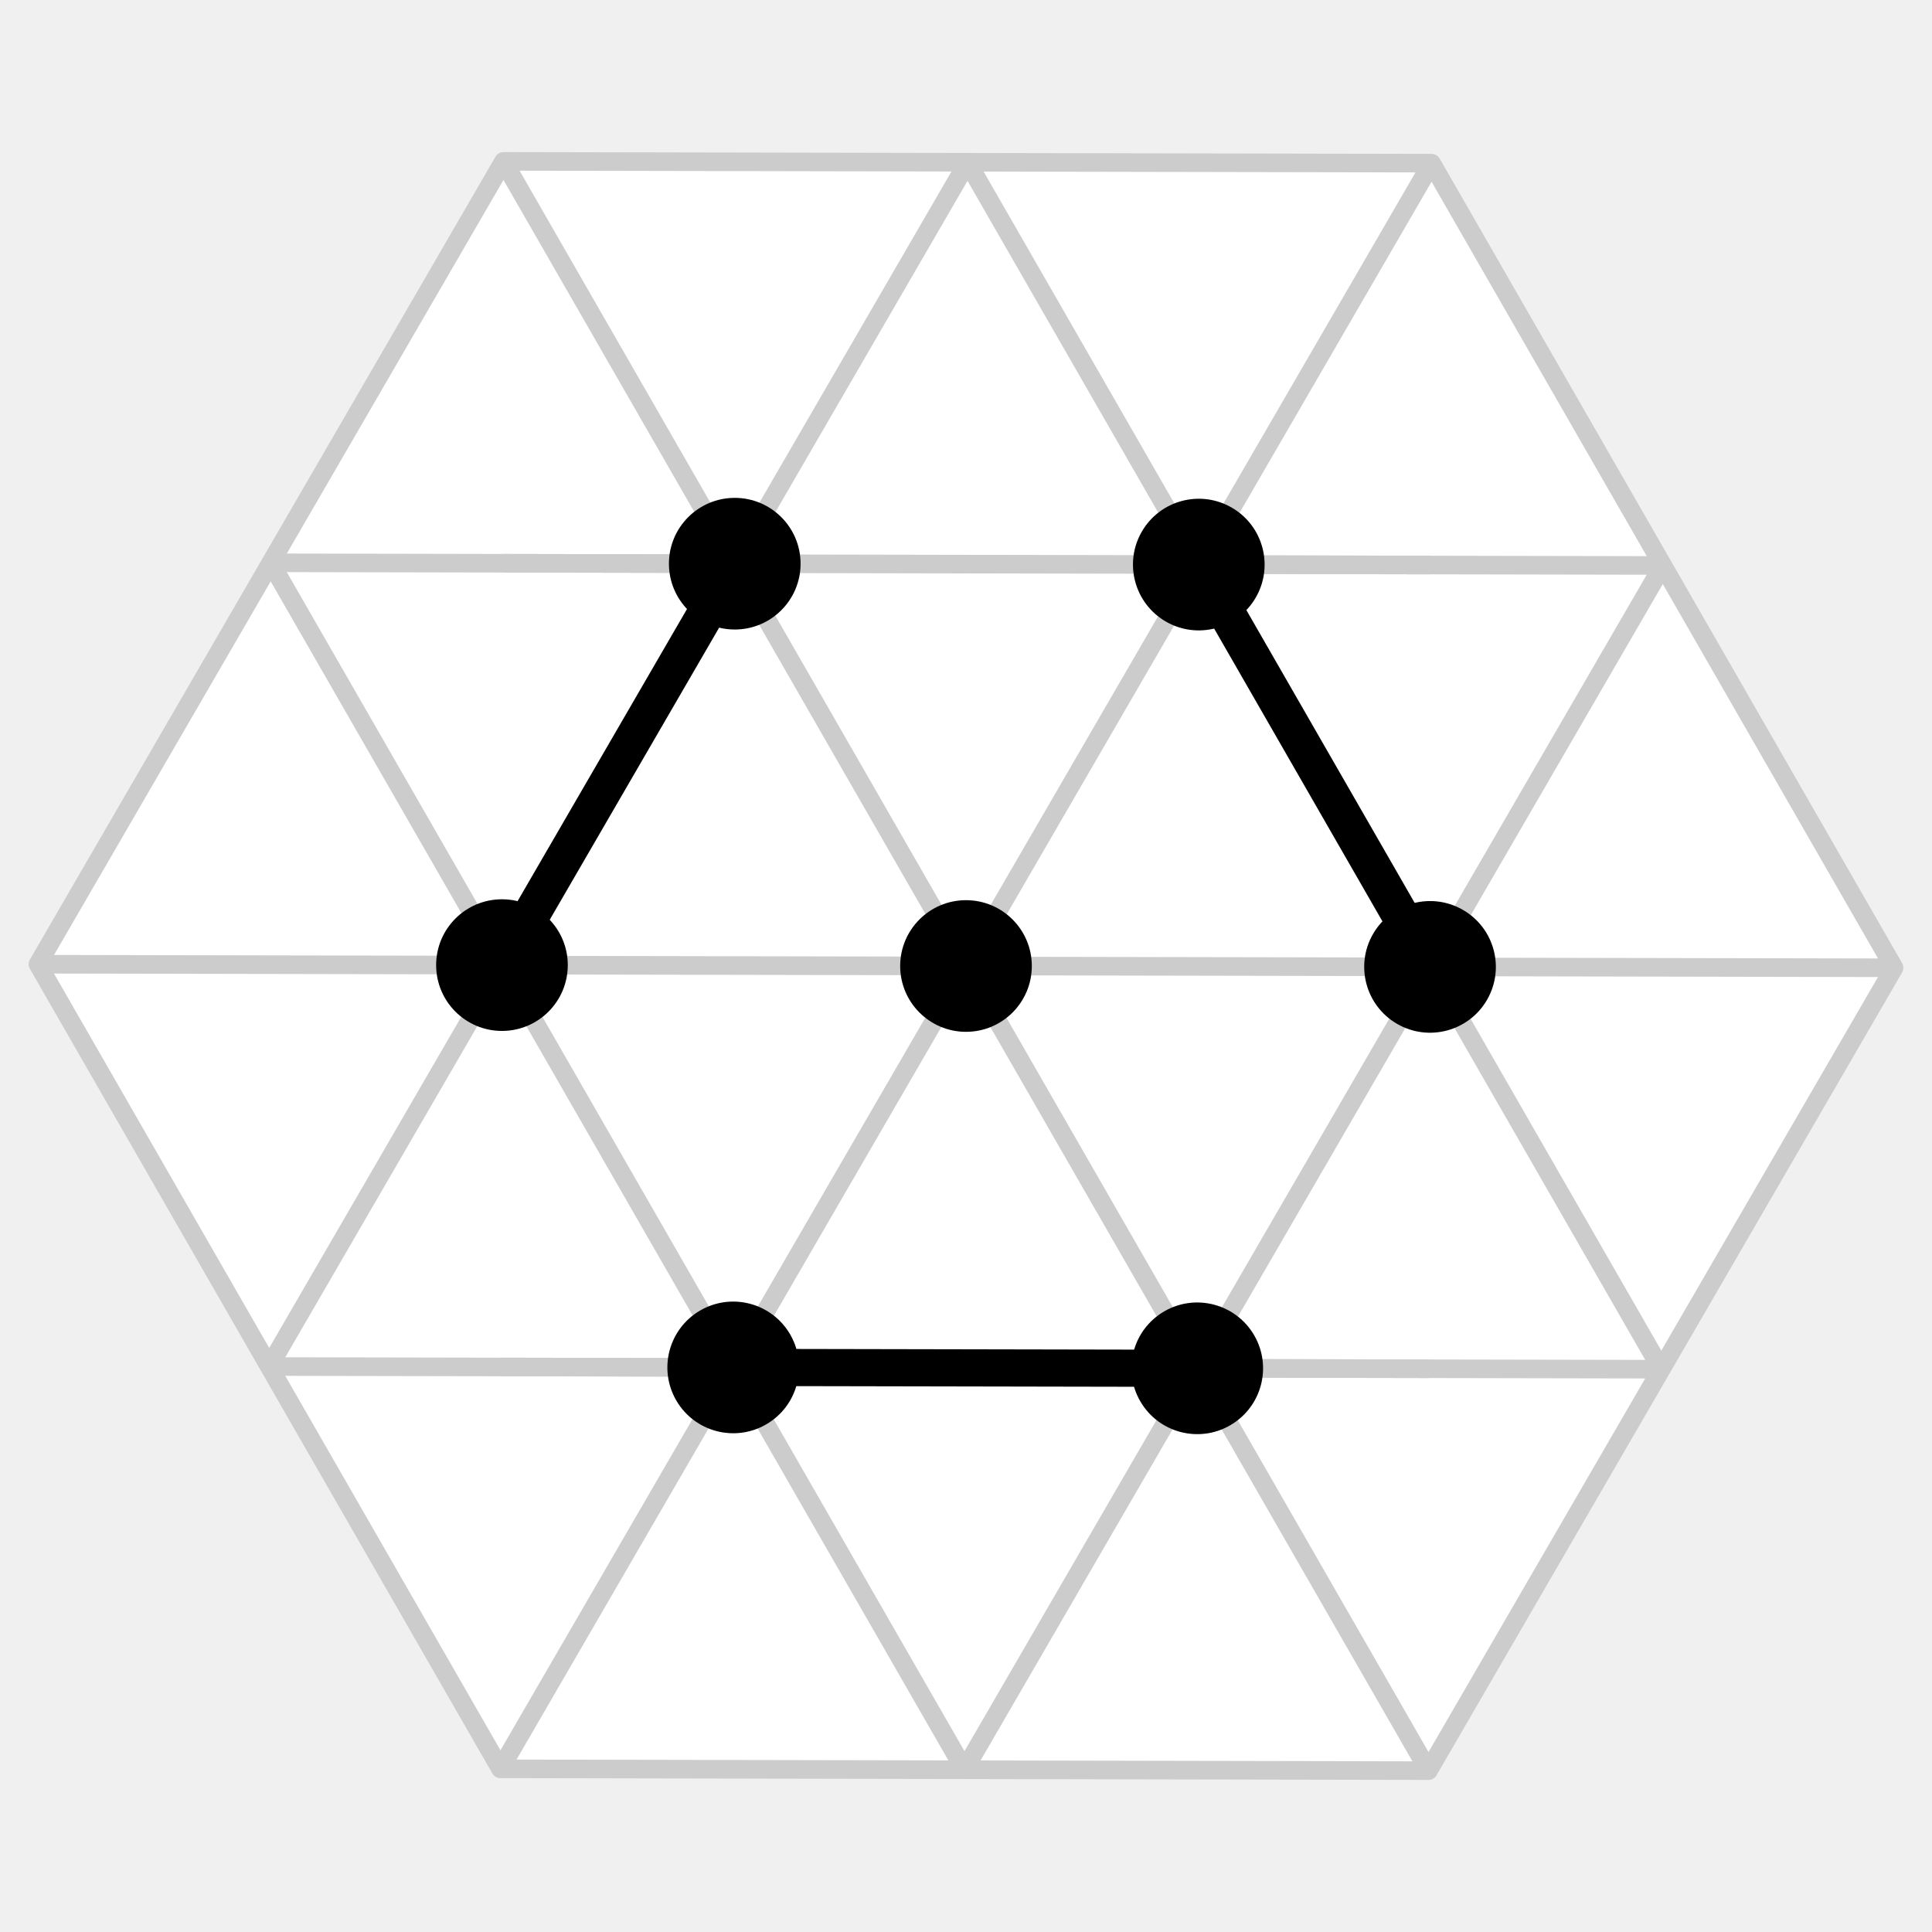
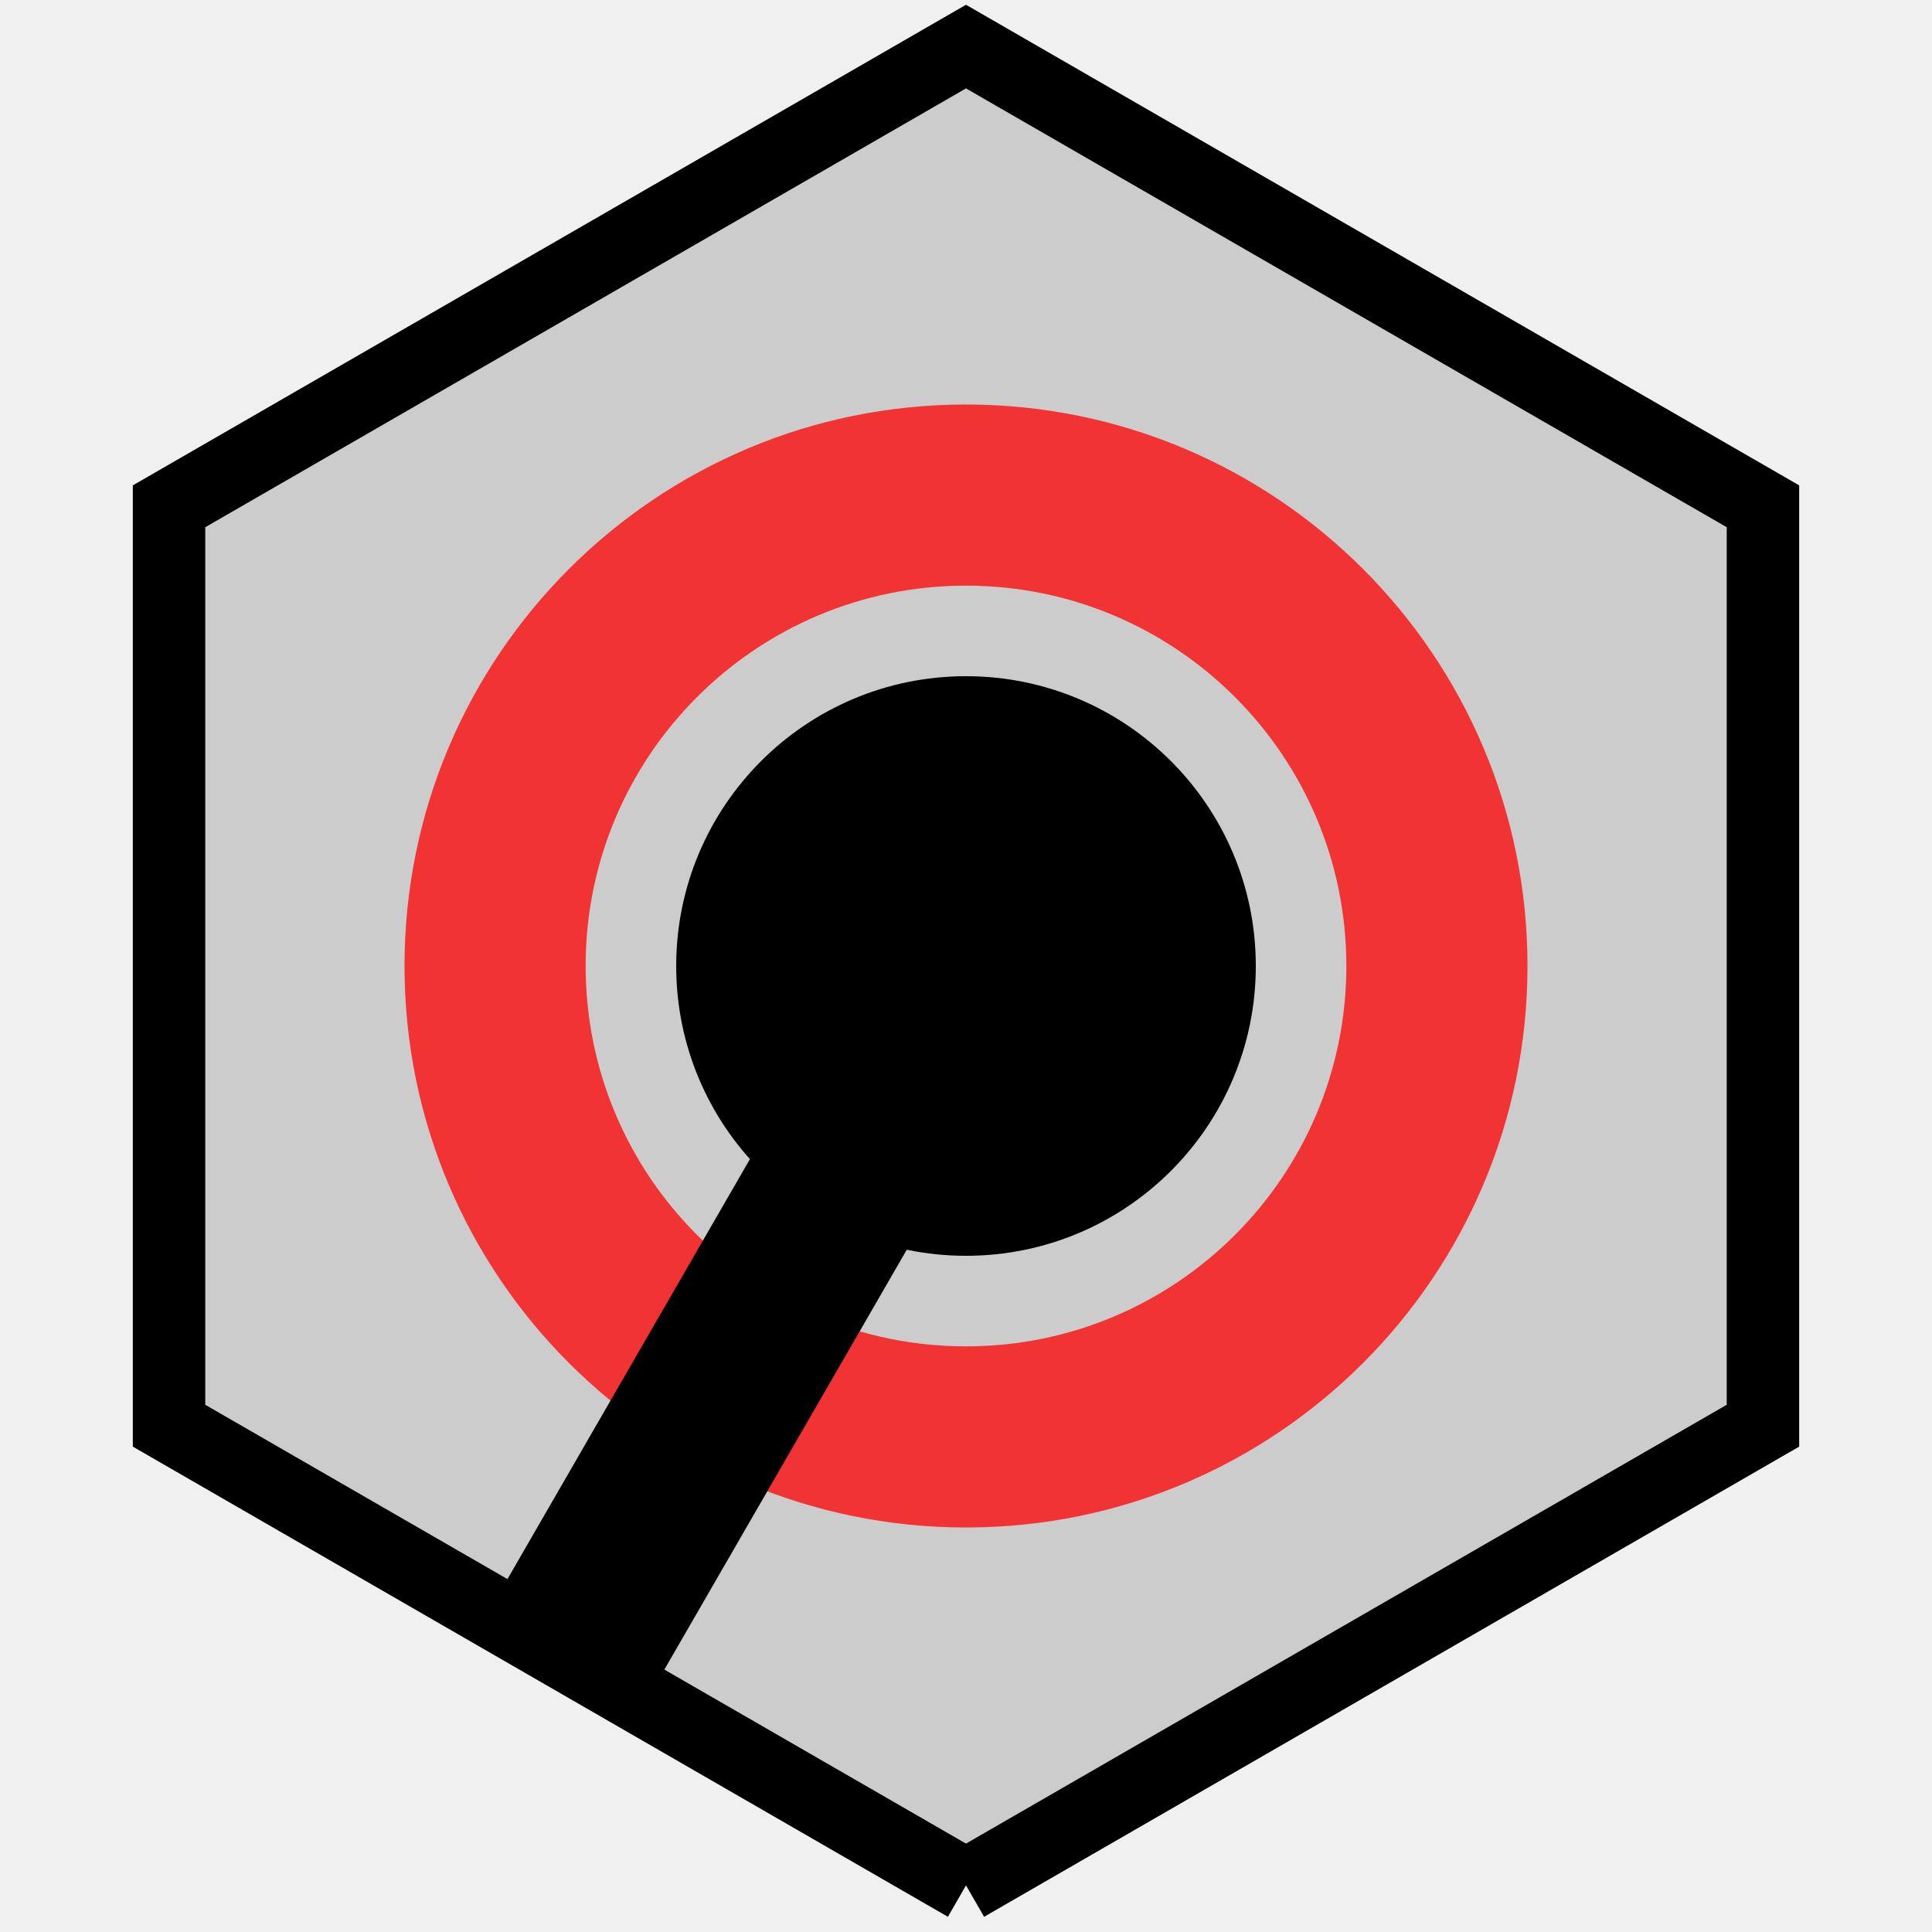
- <svg xmlns="http://www.w3.org/2000/svg" xmlns:ns1="http://www.openswatchbook.org/uri/2009/osb" xmlns:xlink="http://www.w3.org/1999/xlink" width="5200" height="5200" id="svg2" version="1.1">
-   <defs id="defs4">
-     <linearGradient id="linearGradient6083">
-       <stop style="stop-color:#ffffff;stop-opacity:0;" offset="0" id="stop6085" />
-       <stop id="stop6093" offset="0.6" style="stop-color:#ffffff;stop-opacity:0;" />
-       <stop style="stop-color:#ffffff;stop-opacity:1;" offset="0.8" id="stop6194" />
-       <stop id="stop6091" offset="1" style="stop-color:#ffffff;stop-opacity:1;" />
-     </linearGradient>
-     <linearGradient id="linearGradient6075" ns1:paint="solid">
-       <stop style="stop-color:#000000;stop-opacity:1;" offset="0" id="stop6077" />
-     </linearGradient>
-     <radialGradient xlink:href="#linearGradient6083" id="radialGradient6089" cx="-3112.5" cy="4837.5" fx="-3112.5" fy="4837.5" r="3612.5" gradientUnits="userSpaceOnUse" />
-     <radialGradient xlink:href="#linearGradient6083-7" id="radialGradient6089-6" cx="-3112.5" cy="4837.5" fx="-3112.5" fy="4837.5" r="3612.5" gradientUnits="userSpaceOnUse" />
-     <linearGradient id="linearGradient6083-7">
-       <stop style="stop-color:#ffffff;stop-opacity:0;" offset="0" id="stop6085-7" />
-       <stop id="stop6093-2" offset="0.819" style="stop-color:#ffffff;stop-opacity:1;" />
-       <stop id="stop6091-2" offset="1" style="stop-color:#ffffff;stop-opacity:1;" />
-     </linearGradient>
-     <radialGradient xlink:href="#linearGradient6083-1" id="radialGradient6089-4" cx="-3112.5" cy="4837.5" fx="-3112.5" fy="4837.5" r="3612.5" gradientUnits="userSpaceOnUse" />
-     <linearGradient id="linearGradient6083-1">
-       <stop style="stop-color:#ffffff;stop-opacity:0;" offset="0" id="stop6085-9" />
-       <stop id="stop6093-6" offset="0.819" style="stop-color:#ffffff;stop-opacity:1;" />
-       <stop id="stop6091-9" offset="1" style="stop-color:#ffffff;stop-opacity:1;" />
-     </linearGradient>
-     <radialGradient xlink:href="#linearGradient6083" id="radialGradient6333" gradientUnits="userSpaceOnUse" cx="-3112.5" cy="4837.5" fx="-3112.5" fy="4837.5" r="3612.5" />
-   </defs>
-   <g id="layer1" transform="translate(-2480.285,5960.681)">
-     <path style="fill:#ffffff;stroke:#cccccc;stroke-width:50;stroke-linecap:round;stroke-linejoin:round;stroke-miterlimit:4;stroke-opacity:1;stroke-dasharray:none" d="m 2582.37,-3365.489 c 414.931,721.888 829.863,1443.775 1244.794,2165.662 l 0,0 c 832.639,1.603 1665.277,3.205 2497.916,4.808 417.707,-720.285 835.414,-1440.57 1253.122,-2160.854 l 0,0 c -414.931,-721.888 -829.863,-1443.775 -1244.794,-2165.662 -832.639,-1.603 -1665.277,-3.205 -2497.916,-4.808 -436.497,752.686 -879.564,1516.7 -1253.122,2160.854 z" id="path3935-7-1-1-8-38-6" />
-     <path style="fill:none;stroke:#cccccc;stroke-width:50;stroke-linecap:butt;stroke-linejoin:miter;stroke-miterlimit:4;stroke-opacity:1;stroke-dasharray:none" d="m 6951.64,-2275.445 -1248.958,-2.404" id="path3935-7-1-1-8-38-5" />
-     <path style="fill:none;stroke:#cccccc;stroke-width:50;stroke-linecap:butt;stroke-linejoin:miter;stroke-miterlimit:4;stroke-opacity:1;stroke-dasharray:none" d="m 4453.725,-2280.253 -1248.958,-2.404" id="path3935-7-1-1-8-38-3" />
-     <path style="fill:none;stroke:#cccccc;stroke-width:50;stroke-linecap:butt;stroke-linejoin:miter;stroke-miterlimit:4;stroke-opacity:1;stroke-dasharray:none" d="m 6955.804,-4438.704 -1248.958,-2.404" id="path3935-7-1-1-8-38" />
-     <path style="fill:none;stroke:#cccccc;stroke-width:50;stroke-linecap:butt;stroke-linejoin:miter;stroke-miterlimit:4;stroke-opacity:1;stroke-dasharray:none" d="m 4457.888,-4443.512 -1248.958,-2.404" id="path3935-7-1-1-8-38-9" />
-     <path style="fill:none;stroke:#cccccc;stroke-width:50;stroke-linecap:butt;stroke-linejoin:miter;stroke-miterlimit:4;stroke-opacity:1;stroke-dasharray:none" d="m 3831.328,-3363.085 -626.561,1080.427" id="path3935-7-1-1-1-9-6" />
-     <path style="fill:none;stroke:#cccccc;stroke-width:50;stroke-linecap:butt;stroke-linejoin:miter;stroke-miterlimit:4;stroke-opacity:1;stroke-dasharray:none" d="m 3831.328,-3363.085 -1248.958,-2.404" id="path3935-7-1-1-2-1-0" />
-     <path style="fill:none;stroke:#cccccc;stroke-width:50;stroke-linecap:butt;stroke-linejoin:miter;stroke-miterlimit:4;stroke-opacity:1;stroke-dasharray:none" d="m 5078.203,-2279.051 -1248.958,-2.404" id="path3935-7-1-1-8-3-6" />
-     <path style="fill:none;stroke:#cccccc;stroke-width:50;stroke-linecap:butt;stroke-linejoin:miter;stroke-miterlimit:4;stroke-opacity:1;stroke-dasharray:none" d="m 5080.285,-3360.681 -626.561,1080.427" id="path3935-7-1-1-1-5-3-1" />
-     <path style="fill:none;stroke:#cccccc;stroke-width:50;stroke-linecap:butt;stroke-linejoin:miter;stroke-miterlimit:4;stroke-opacity:1;stroke-dasharray:none" d="m 4453.725,-2280.253 -626.561,1080.427" id="path3935-7-1-1-7-7-4-3" />
-     <path style="fill:none;stroke:#cccccc;stroke-width:50;stroke-linecap:butt;stroke-linejoin:miter;stroke-miterlimit:4;stroke-opacity:1;stroke-dasharray:none" d="m 5076.122,-1197.422 -622.397,-1082.831" id="path3935-7-1-1-7-4-6-1-8" />
-     <path style="fill:none;stroke:#cccccc;stroke-width:50;stroke-linecap:butt;stroke-linejoin:miter;stroke-miterlimit:4;stroke-opacity:1;stroke-dasharray:none" d="m 4453.725,-2280.253 -622.397,-1082.831" id="path3935-7-1-1-7-4-9-1-1-9" />
-     <path style="fill:none;stroke:#cccccc;stroke-width:50;stroke-linecap:butt;stroke-linejoin:miter;stroke-miterlimit:4;stroke-opacity:1;stroke-dasharray:none" d="m 5080.285,-3360.681 -1248.958,-2.404" id="path3935-7-1-1-2-8-3-3" />
-     <path style="fill:none;stroke:#cccccc;stroke-width:50;stroke-linecap:butt;stroke-linejoin:miter;stroke-miterlimit:4;stroke-opacity:1;stroke-dasharray:none" d="m 3831.328,-3363.085 -622.397,-1082.831" id="path3935-7-1-1-7-4-93-7" />
-     <path style="fill:none;stroke:#cccccc;stroke-width:50;stroke-linecap:butt;stroke-linejoin:miter;stroke-miterlimit:4;stroke-opacity:1;stroke-dasharray:none" d="m 5082.367,-4442.31 -1248.958,-2.404" id="path3935-7-1-1-8-0-1" />
-     <path style="fill:none;stroke:#cccccc;stroke-width:50;stroke-linecap:butt;stroke-linejoin:miter;stroke-miterlimit:4;stroke-opacity:1;stroke-dasharray:none" d="m 5084.449,-5523.939 -626.561,1080.427" id="path3935-7-1-1-1-5-2-6" />
-     <path style="fill:none;stroke:#cccccc;stroke-width:50;stroke-linecap:butt;stroke-linejoin:miter;stroke-miterlimit:4;stroke-opacity:1;stroke-dasharray:none" d="m 4457.888,-4443.512 -626.561,1080.427" id="path3935-7-1-1-7-7-8-5" />
-     <path style="fill:none;stroke:#cccccc;stroke-width:50;stroke-linecap:butt;stroke-linejoin:miter;stroke-miterlimit:4;stroke-opacity:1;stroke-dasharray:none" d="m 5080.285,-3360.681 -622.397,-1082.831" id="path3935-7-1-1-7-4-6-6-7" />
-     <path style="fill:none;stroke:#cccccc;stroke-width:50;stroke-linecap:butt;stroke-linejoin:miter;stroke-miterlimit:4;stroke-opacity:1;stroke-dasharray:none" d="M 4457.888,-4443.512 3835.491,-5526.343" id="path3935-7-1-1-7-4-9-1-0-5" />
-     <path style="fill:none;stroke:#cccccc;stroke-width:50;stroke-linecap:butt;stroke-linejoin:miter;stroke-miterlimit:4;stroke-opacity:1;stroke-dasharray:none" d="m 6327.161,-2276.647 -1248.958,-2.404" id="path3935-7-1-1-27-4" />
-     <path style="fill:none;stroke:#cccccc;stroke-width:50;stroke-linecap:butt;stroke-linejoin:miter;stroke-miterlimit:4;stroke-opacity:1;stroke-dasharray:none" d="m 6329.243,-3358.277 -626.561,1080.427" id="path3935-7-1-1-1-9-7" />
-     <path style="fill:none;stroke:#cccccc;stroke-width:50;stroke-linecap:butt;stroke-linejoin:miter;stroke-miterlimit:4;stroke-opacity:1;stroke-dasharray:none" d="m 5702.682,-2277.849 -626.561,1080.427" id="path3935-7-1-1-7-5-83" />
-     <path style="fill:none;stroke:#cccccc;stroke-width:50;stroke-linecap:butt;stroke-linejoin:miter;stroke-miterlimit:4;stroke-opacity:1;stroke-dasharray:none" d="m 6325.079,-1195.018 -622.397,-1082.831" id="path3935-7-1-1-7-4-4-5" />
-     <path style="fill:none;stroke:#cccccc;stroke-width:50;stroke-linecap:butt;stroke-linejoin:miter;stroke-miterlimit:4;stroke-opacity:1;stroke-dasharray:none" d="m 5702.682,-2277.849 -622.397,-1082.831" id="path3935-7-1-1-7-4-9-3-1" />
-     <path style="fill:none;stroke:#cccccc;stroke-width:50;stroke-linecap:butt;stroke-linejoin:miter;stroke-miterlimit:4;stroke-opacity:1;stroke-dasharray:none" d="m 6329.243,-3358.277 -1248.958,-2.404" id="path3935-7-1-1-2-1-2" />
-     <path style="fill:none;stroke:#cccccc;stroke-width:50;stroke-linecap:butt;stroke-linejoin:miter;stroke-miterlimit:4;stroke-opacity:1;stroke-dasharray:none" d="m 6951.64,-2275.445 -622.397,-1082.831" id="path3935-7-1-1-7-4-9-1-1-8" />
-     <path style="fill:none;stroke:#cccccc;stroke-width:50;stroke-linecap:butt;stroke-linejoin:miter;stroke-miterlimit:4;stroke-opacity:1;stroke-dasharray:none" d="m 7578.201,-3355.873 -1248.958,-2.404" id="path3935-7-1-1-2-8-3-9" />
-     <path style="fill:none;stroke:#cccccc;stroke-width:50;stroke-linecap:butt;stroke-linejoin:miter;stroke-miterlimit:4;stroke-opacity:1;stroke-dasharray:none" d="m 6331.325,-4439.906 -1248.958,-2.404" id="path3935-7-1-1-49" />
-     <path style="fill:none;stroke:#cccccc;stroke-width:50;stroke-linecap:butt;stroke-linejoin:miter;stroke-miterlimit:4;stroke-opacity:1;stroke-dasharray:none" d="m 6333.407,-5521.535 -626.561,1080.427" id="path3935-7-1-1-1-92" />
-     <path style="fill:none;stroke:#cccccc;stroke-width:50;stroke-linecap:butt;stroke-linejoin:miter;stroke-miterlimit:4;stroke-opacity:1;stroke-dasharray:none" d="m 5706.846,-4441.108 -626.561,1080.427" id="path3935-7-1-1-7-55" />
-     <path style="fill:none;stroke:#cccccc;stroke-width:50;stroke-linecap:butt;stroke-linejoin:miter;stroke-miterlimit:4;stroke-opacity:1;stroke-dasharray:none" d="m 6329.243,-3358.277 -622.397,-1082.831" id="path3935-7-1-1-7-4-3" />
-     <path style="fill:none;stroke:#cccccc;stroke-width:50;stroke-linecap:butt;stroke-linejoin:miter;stroke-miterlimit:4;stroke-opacity:1;stroke-dasharray:none" d="M 5706.846,-4441.108 5084.449,-5523.939" id="path3935-7-1-1-7-4-9-33" />
-     <path style="fill:none;stroke:#cccccc;stroke-width:50;stroke-linecap:butt;stroke-linejoin:miter;stroke-miterlimit:4;stroke-opacity:1;stroke-dasharray:none" d="m 6955.804,-4438.704 -626.561,1080.427" id="path3935-7-1-1-7-7-880" />
-     <g id="g6274" transform="translate(-1172.208,-411.736)">
-       <path transform="matrix(1.054946,0,0,1.054946,4555.96,-3813.131)" d="m 592.202,816.897 c 0,92.75 -75.188,167.938 -167.938,167.938 -92.75,0 -167.938,-75.188 -167.938,-167.938 0,-92.75 75.188,-167.938 167.938,-167.938 92.75,0 167.938,75.188 167.938,167.938 z" id="path3933" style="fill:#000000;stroke:none" />
-       <path id="path3935-7-1-1-1-9-4" d="m 5630.096,-4031.776 -626.561,1080.427" style="fill:none;stroke:#000000;stroke-width:100;stroke-linecap:butt;stroke-linejoin:miter;stroke-miterlimit:4;stroke-opacity:1;stroke-dasharray:none" />
-       <path transform="matrix(1.054946,0,0,1.054946,5182.521,-4893.558)" d="m 592.202,816.897 c 0,92.75 -75.188,167.938 -167.938,167.938 -92.75,0 -167.938,-75.188 -167.938,-167.938 0,-92.75 75.188,-167.938 167.938,-167.938 92.75,0 167.938,75.188 167.938,167.938 z" id="path3933-0" style="fill:#000000;stroke:none" />
-     </g>
-     <path style="fill:#000000;stroke:none" id="path3933-0-8" d="m 592.202,816.897 a 167.938,167.938 0 1 1 -335.876,0 167.938,167.938 0 1 1 335.876,0 z" transform="matrix(1.054946,0,0,1.054946,4632.71,-4222.463)" />
-     <g id="g6274-3" transform="matrix(0.5,-0.8660254,0.8660254,0.5,6383.418,2450.586)">
-       <path transform="matrix(1.054946,0,0,1.054946,4555.96,-3813.131)" d="m 592.202,816.897 c 0,92.75 -75.188,167.938 -167.938,167.938 -92.75,0 -167.938,-75.188 -167.938,-167.938 0,-92.75 75.188,-167.938 167.938,-167.938 92.75,0 167.938,75.188 167.938,167.938 z" id="path3933-9" style="fill:#000000;stroke:none" />
-       <path id="path3935-7-1-1-1-9-4-3" d="m 5630.096,-4031.776 -626.561,1080.427" style="fill:none;stroke:#000000;stroke-width:100;stroke-linecap:butt;stroke-linejoin:miter;stroke-miterlimit:4;stroke-opacity:1;stroke-dasharray:none" />
-       <path transform="matrix(1.054946,0,0,1.054946,5182.521,-4893.558)" d="m 592.202,816.897 c 0,92.75 -75.188,167.938 -167.938,167.938 -92.75,0 -167.938,-75.188 -167.938,-167.938 0,-92.75 75.188,-167.938 167.938,-167.938 92.75,0 167.938,75.188 167.938,167.938 z" id="path3933-0-9" style="fill:#000000;stroke:none" />
-     </g>
-     <g id="g6274-3-6" transform="matrix(-0.5,-0.8660254,0.8660254,-0.5,10760.393,579.6652)">
-       <path transform="matrix(1.054946,0,0,1.054946,4555.96,-3813.131)" d="m 592.202,816.897 c 0,92.75 -75.188,167.938 -167.938,167.938 -92.75,0 -167.938,-75.188 -167.938,-167.938 0,-92.75 75.188,-167.938 167.938,-167.938 92.75,0 167.938,75.188 167.938,167.938 z" id="path3933-9-7" style="fill:#000000;stroke:none" />
-       <path id="path3935-7-1-1-1-9-4-3-9" d="m 5630.096,-4031.776 -626.561,1080.427" style="fill:none;stroke:#000000;stroke-width:100;stroke-linecap:butt;stroke-linejoin:miter;stroke-miterlimit:4;stroke-opacity:1;stroke-dasharray:none" />
-       <path transform="matrix(1.054946,0,0,1.054946,5182.521,-4893.558)" d="m 592.202,816.897 c 0,92.75 -75.188,167.938 -167.938,167.938 -92.75,0 -167.938,-75.188 -167.938,-167.938 0,-92.75 75.188,-167.938 167.938,-167.938 92.75,0 167.938,75.188 167.938,167.938 z" id="path3933-0-9-9" style="fill:#000000;stroke:none" />
-     </g>
+ <svg xmlns="http://www.w3.org/2000/svg" width="480" height="480" id="svg2" version="1.1">
+   <defs id="defs4" />
+   <g id="layer1" transform="translate(-49,-552.5938)">
+     <path style="fill:#cccccc;stroke:#000000;stroke-width:18;stroke-linecap:butt;stroke-linejoin:miter;stroke-miterlimit:4;stroke-opacity:1;stroke-dasharray:none" d="M 289,1021.02 91,906.807 91,678.381 289,564.168 l 198,114.213 4e-5,228.426 -198,114.213" id="path3872" />
+     <path style="fill:#000000;fill-opacity:1;stroke:none" id="path3876-1-0-4" d="m -176.777,1154.273 a 88.941,88.941 0 1 1 -177.882,0 88.941,88.941 0 1 1 177.882,0 z" transform="matrix(0.8095275,0,0,0.8095275,504.1056,-141.8218)" />
+     <path style="fill:#ff0000;fill-opacity:0.749;stroke:none" d="m 289,653.094 c -77.044,0 -139.5,62.456 -139.5,139.5 0,77.044 62.456,139.5 139.5,139.5 77.044,0 139.5,-62.456 139.5,-139.5 0,-77.044 -62.456,-139.5 -139.5,-139.5 z m 0,45 c 52.191,0 94.5,42.309 94.5,94.5 0,52.191 -42.309,94.5 -94.5,94.5 -52.191,0 -94.5,-42.309 -94.5,-94.5 0,-52.191 42.309,-94.5 94.5,-94.5 z" id="path3876-1-0-8-6-7" />
+     <path style="fill:none;stroke:#000000;stroke-width:45;stroke-linecap:butt;stroke-linejoin:miter;stroke-miterlimit:4;stroke-opacity:1;stroke-dasharray:none" d="M 289,792.594 190,964.067" id="path3047-5-1-7-1-4-4" />
  </g>
</svg>
